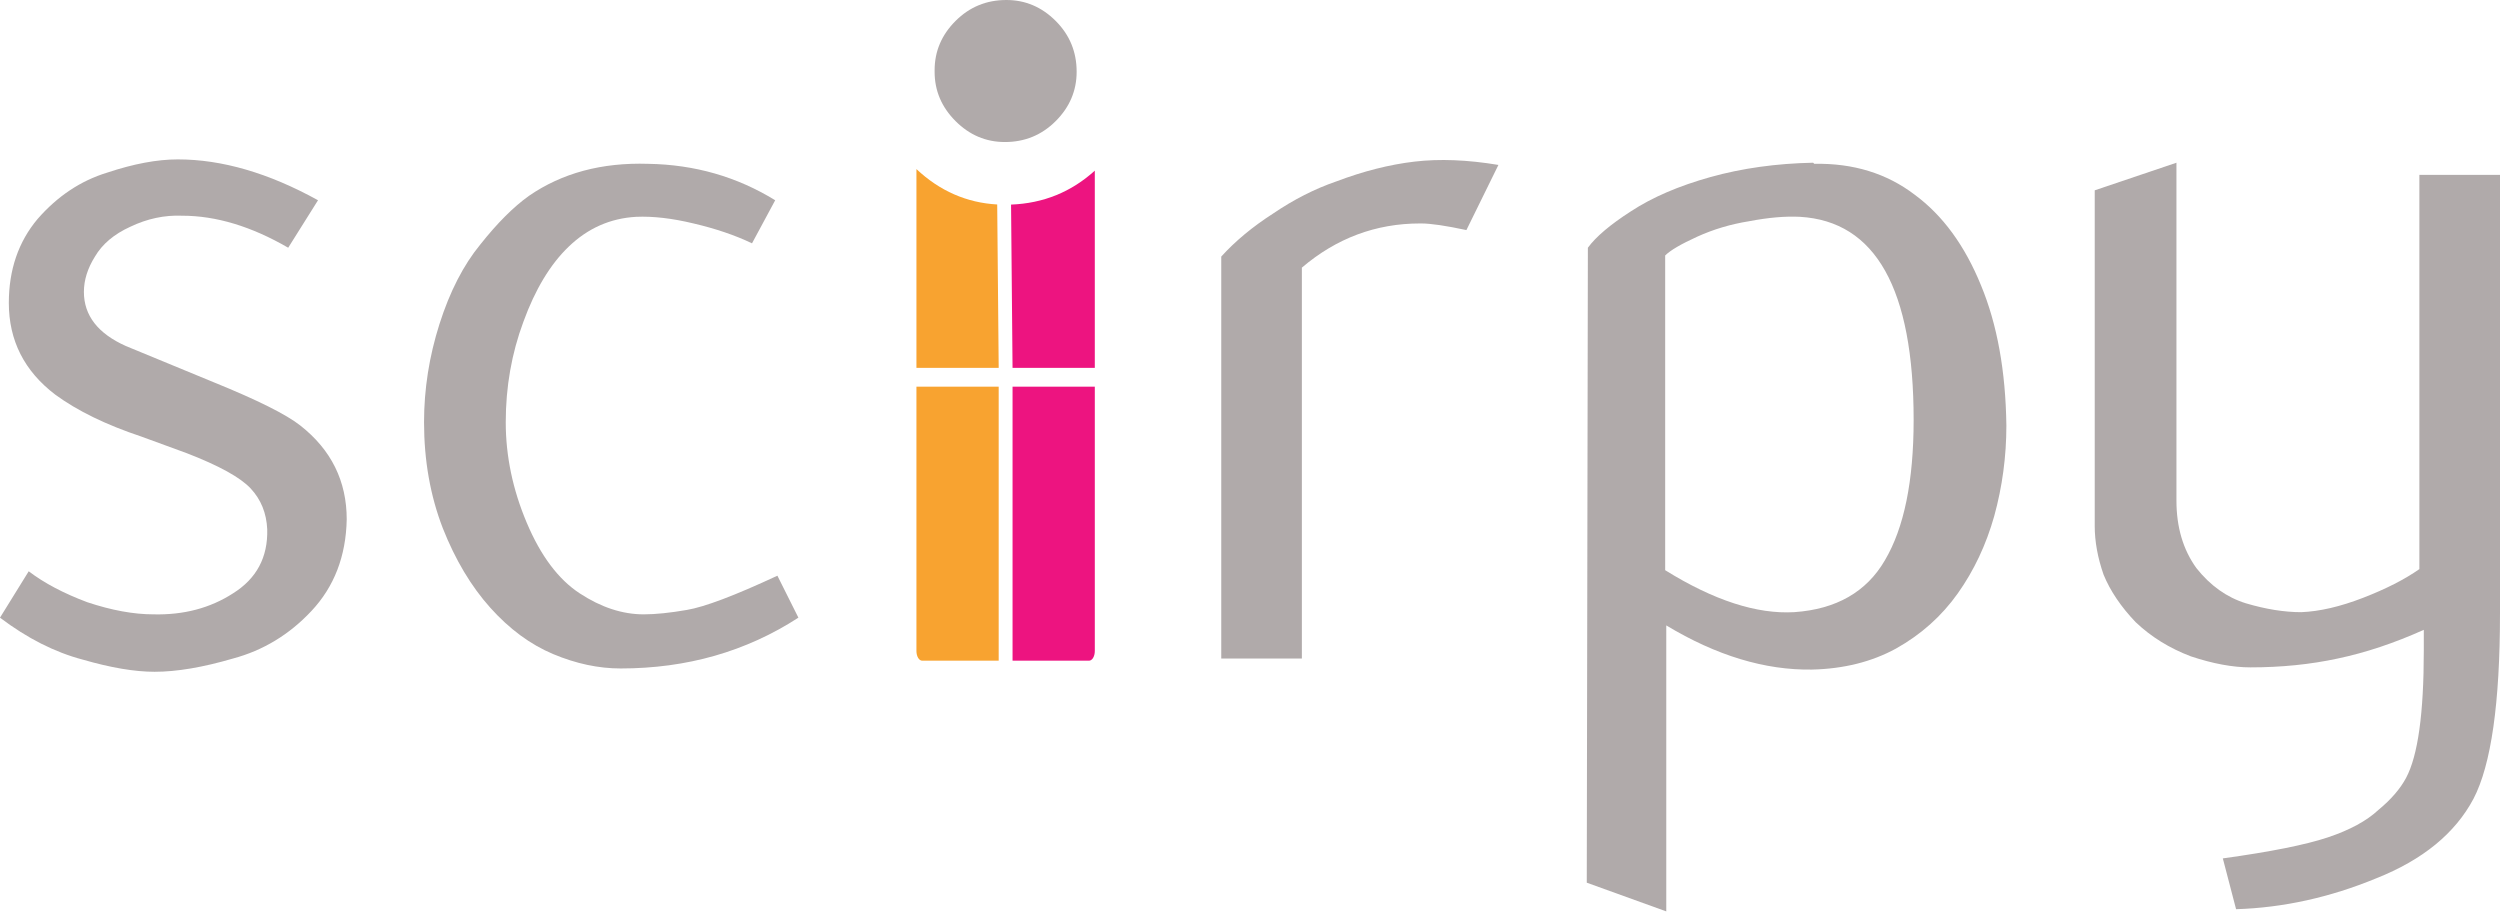
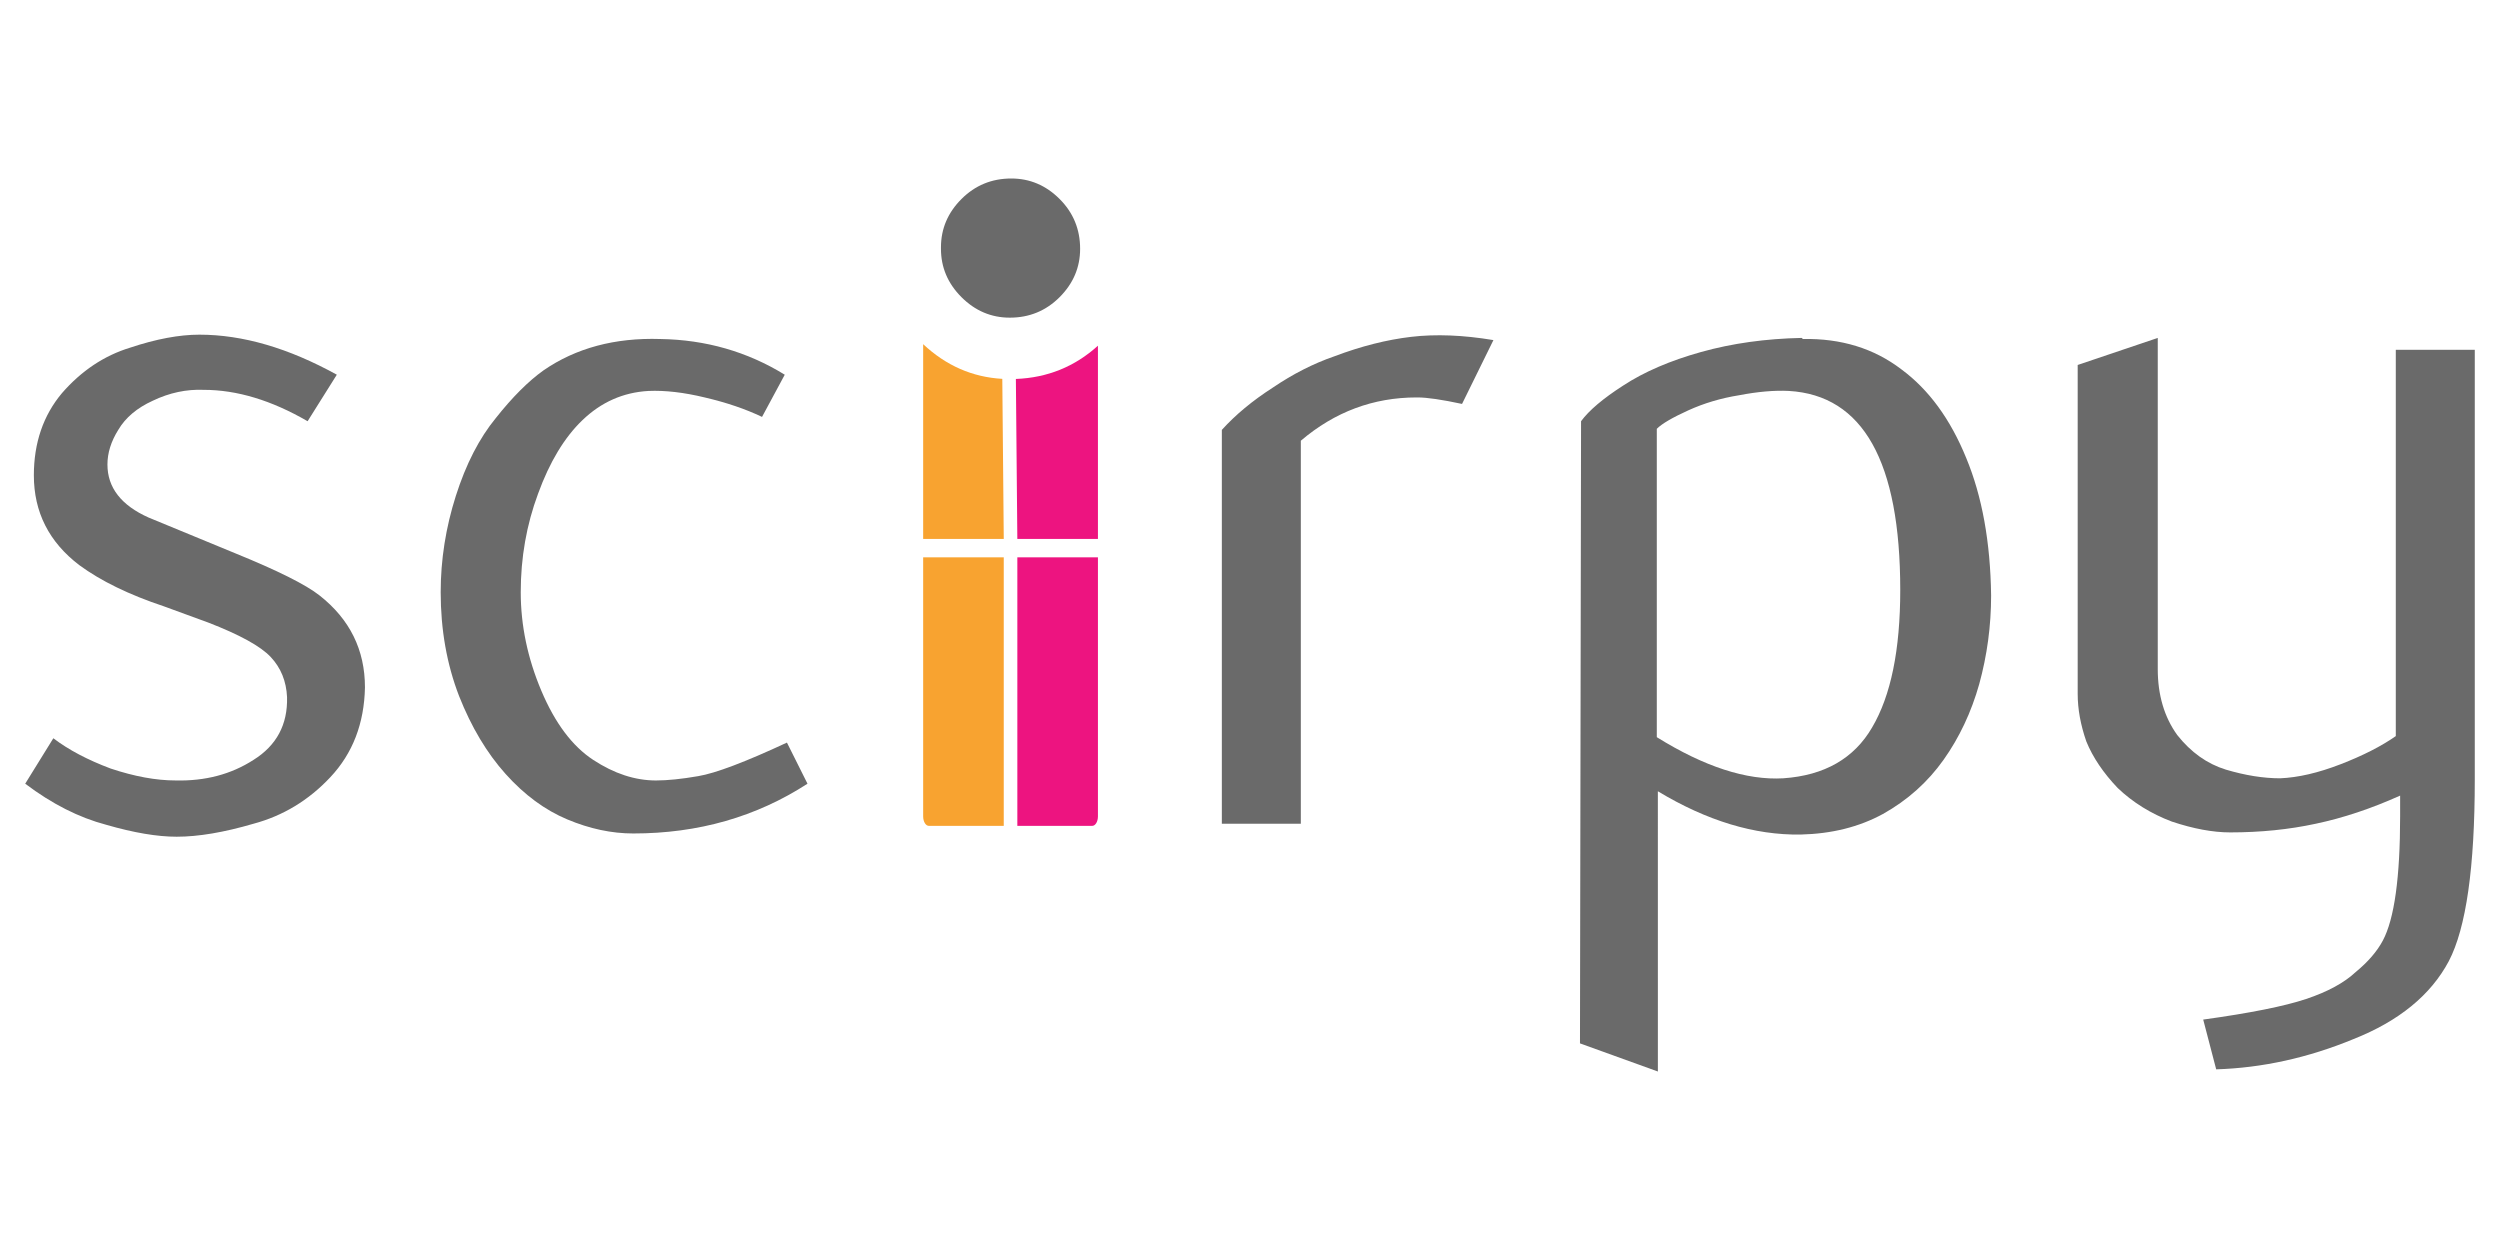
- <svg xmlns="http://www.w3.org/2000/svg" width="199.806mm" height="72.842mm" viewBox="0 0 199.806 72.842" version="1.1" id="svg8">
+ <svg xmlns="http://www.w3.org/2000/svg" width="1280" height="640" viewBox="0 0 338.667 169.333" version="1.1" id="svg8">
  <defs id="defs2" />
-   <g id="layer1" transform="translate(-6.996418,-110.8127)">
+   <g id="layer1" transform="translate(-6.996418,-14.32093)">
    <flowRoot xml:space="preserve" id="flowRoot815" style="font-style:normal;font-variant:normal;font-weight:normal;font-stretch:normal;font-size:32px;line-height:1.25;font-family:FluxW00-Regular;-inkscape-font-specification:FluxW00-Regular;letter-spacing:0px;word-spacing:0px;fill:#000000;fill-opacity:1;stroke:none" transform="scale(0.2645833)">
      <flowRegion id="flowRegion817" style="font-style:normal;font-variant:normal;font-weight:normal;font-stretch:normal;font-family:FluxW00-Regular;-inkscape-font-specification:FluxW00-Regular">
        <rect id="rect819" width="297.143" height="311.429" x="117.143" y="365.377" style="font-style:normal;font-variant:normal;font-weight:normal;font-stretch:normal;font-family:FluxW00-Regular;-inkscape-font-specification:FluxW00-Regular" />
      </flowRegion>
      <flowPara id="flowPara821" />
    </flowRoot>
-     <path id="path891" style="font-style:normal;font-variant:normal;font-weight:normal;font-stretch:normal;font-size:15.204px;line-height:1.25;font-family:FluxW00-Regular;-inkscape-font-specification:FluxW00-Regular;letter-spacing:0px;word-spacing:0px;fill:#b0aaaa;fill-opacity:1;stroke:none;stroke-width:0.919" d="m 6.996,160.178 2.295,-3.707 q 1.853,1.412 4.678,2.471 2.912,0.971 5.295,0.971 3.618,0.088 6.354,-1.677 2.824,-1.765 2.736,-5.119 -0.088,-1.942 -1.324,-3.265 -1.236,-1.324 -5.119,-2.824 l -3.618,-1.324 q -4.236,-1.412 -6.884,-3.354 -3.707,-2.824 -3.707,-7.325 0,-3.972 2.295,-6.707 2.383,-2.736 5.56,-3.707 3.177,-1.059 5.648,-1.059 5.295,0 11.208,3.265 l -2.383,3.795 q -4.413,-2.559 -8.473,-2.559 -2.118,-0.088 -4.148,0.883 -1.942,0.883 -2.824,2.383 -0.883,1.412 -0.883,2.824 0,2.824 3.354,4.325 l 7.06,2.912 q 5.207,2.118 6.884,3.442 3.707,2.912 3.707,7.502 -0.088,4.413 -2.824,7.325 -2.648,2.824 -6.266,3.795 -3.618,1.059 -6.266,1.059 -2.383,0 -5.737,-0.971 -3.354,-0.883 -6.619,-3.354 z" />
-     <path id="path893" style="font-style:normal;font-variant:normal;font-weight:normal;font-stretch:normal;font-size:15.204px;line-height:1.25;font-family:FluxW00-Regular;-inkscape-font-specification:FluxW00-Regular;letter-spacing:0px;word-spacing:0px;fill:#b0aaaa;fill-opacity:1;stroke:none;stroke-width:0.919" d="m 69.129,156.824 1.677,3.354 q -6.266,4.06 -14.209,4.06 -2.648,0 -5.384,-1.147 -2.736,-1.147 -5.031,-3.707 -2.295,-2.559 -3.795,-6.354 -1.5,-3.883 -1.5,-8.473 0,-3.972 1.236,-7.855 1.236,-3.883 3.265,-6.354 2.03,-2.559 3.883,-3.883 3.972,-2.736 9.532,-2.559 5.56,0.088 10.149,2.912 l -1.853,3.442 q -2.03,-0.971 -4.678,-1.589 -2.559,-0.618 -4.589,-0.529 -3.089,0.176 -5.384,2.383 -2.206,2.118 -3.619,6.001 -1.412,3.795 -1.412,8.031 0,4.06 1.677,8.031 1.677,3.972 4.236,5.648 2.559,1.677 5.119,1.677 1.412,0 3.442,-0.353 2.118,-0.353 7.237,-2.736 z" />
-     <path id="path897" style="font-style:normal;font-variant:normal;font-weight:normal;font-stretch:normal;font-size:15.204px;line-height:1.25;font-family:FluxW00-Regular;-inkscape-font-specification:FluxW00-Regular;letter-spacing:0px;word-spacing:0px;fill:#b0aaaa;fill-opacity:1;stroke:none;stroke-width:0.919" d="m 111.045,163.444 h -6.443 v -32.125 q 1.677,-1.853 4.148,-3.442 2.471,-1.677 5.031,-2.559 3.265,-1.236 6.266,-1.589 3.001,-0.353 6.707,0.265 l -2.559,5.207 q -2.471,-0.529 -3.619,-0.529 h -0.088 q -5.295,0 -9.443,3.53 z" />
-     <path id="path899" style="font-style:normal;font-variant:normal;font-weight:normal;font-stretch:normal;font-size:15.204px;line-height:1.25;font-family:FluxW00-Regular;-inkscape-font-specification:FluxW00-Regular;letter-spacing:0px;word-spacing:0px;fill:#b0aaaa;fill-opacity:1;stroke:none;stroke-width:0.919" d="m 140.169,183.654 -6.354,-2.295 0.088,-50.747 q 0.971,-1.324 3.442,-2.912 2.559,-1.677 6.354,-2.736 3.795,-1.059 8.208,-1.147 l 0.088,0.088 q 4.678,-0.088 8.031,2.471 3.354,2.471 5.295,7.237 1.942,4.678 2.03,11.209 0,3.707 -0.971,7.237 -0.971,3.442 -2.912,6.178 -1.942,2.736 -4.942,4.413 -2.912,1.589 -6.707,1.677 -5.648,0.088 -11.65,-3.53 z m -0.088,-52.424 v 25.153 q 5.825,3.619 10.326,3.354 5.031,-0.353 7.237,-4.148 2.295,-3.883 2.295,-11.209 0,-15.71 -9.09,-16.239 -1.765,-0.088 -4.06,0.353 -2.206,0.353 -4.148,1.236 -1.942,0.883 -2.559,1.5 z" />
-     <path id="path901" style="font-style:normal;font-variant:normal;font-weight:normal;font-stretch:normal;font-size:15.204px;line-height:1.25;font-family:FluxW00-Regular;-inkscape-font-specification:FluxW00-Regular;letter-spacing:0px;word-spacing:0px;fill:#b0aaaa;fill-opacity:1;stroke:none;stroke-width:0.919" d="m 185.709,183.478 -1.059,-4.06 q 5.737,-0.794 8.384,-1.677 2.648,-0.883 4.06,-2.206 1.5,-1.236 2.206,-2.559 1.412,-2.648 1.412,-10.149 v -1.677 q -3.53,1.589 -6.884,2.295 -3.266,0.706 -6.972,0.706 -2.118,0 -4.766,-0.883 -2.559,-0.971 -4.413,-2.736 -1.765,-1.853 -2.559,-3.795 -0.706,-2.03 -0.706,-3.883 v -26.83 l 6.531,-2.206 v 27.095 -0.088 q 0,3.177 1.589,5.384 1.677,2.118 3.971,2.824 2.383,0.706 4.413,0.706 2.206,-0.088 4.942,-1.147 2.736,-1.059 4.501,-2.295 V 124.788 h 6.443 v 35.038 q 0,10.767 -2.118,14.827 -2.206,4.148 -7.766,6.354 -5.56,2.295 -11.208,2.471 z" />
-     <g id="g1248">
-       <path style="font-style:normal;font-weight:normal;font-size:32px;line-height:1.25;font-family:sans-serif;letter-spacing:0px;word-spacing:0px;opacity:1;vector-effect:none;fill:#f8a330;fill-opacity:1;stroke:none;stroke-width:8.779;stroke-linecap:butt;stroke-linejoin:round;stroke-miterlimit:4;stroke-dasharray:none;stroke-dashoffset:0;stroke-opacity:1;paint-order:markers stroke fill" d="m 303.27,469.898 v 60.041 h 24.848 l -0.451,-49.352 c -9.22,-0.518 -17.352,-4.082 -24.396,-10.689 z" transform="scale(0.2645833)" id="rect1085" />
-       <path style="font-style:normal;font-weight:normal;font-size:32px;line-height:1.25;font-family:sans-serif;letter-spacing:0px;word-spacing:0px;opacity:1;vector-effect:none;fill:#ed1480;fill-opacity:1;stroke:none;stroke-width:8.782;stroke-linecap:butt;stroke-linejoin:round;stroke-miterlimit:4;stroke-dasharray:none;stroke-dashoffset:0;stroke-opacity:1;paint-order:markers stroke fill" d="m 357.15,470.369 c -7.128,6.461 -15.56,9.877 -25.297,10.252 l 0.449,49.318 h 24.848 z" transform="scale(0.2645833)" id="rect1085-8" />
-       <path id="rect904-7" d="m 87.922,141.714 v 21.903 h 6.109 c 0.258,0 0.465,-0.345 0.465,-0.774 v -21.129 z" style="font-style:normal;font-weight:normal;font-size:32px;line-height:1.25;font-family:sans-serif;letter-spacing:0px;word-spacing:0px;opacity:1;vector-effect:none;fill:#ed1480;fill-opacity:1;stroke:none;stroke-width:1.199;stroke-linecap:butt;stroke-linejoin:round;stroke-miterlimit:4;stroke-dasharray:none;stroke-dashoffset:0;stroke-opacity:1;paint-order:stroke fill markers" />
-       <path id="rect904" d="m 80.24,141.714 v 21.129 c 0,0.429 0.207,0.774 0.465,0.774 h 6.109 v -21.903 z" style="font-style:normal;font-weight:normal;font-size:32px;line-height:1.25;font-family:sans-serif;letter-spacing:0px;word-spacing:0px;opacity:1;vector-effect:none;fill:#f8a330;fill-opacity:1;stroke:none;stroke-width:1.199;stroke-linecap:butt;stroke-linejoin:round;stroke-miterlimit:4;stroke-dasharray:none;stroke-dashoffset:0;stroke-opacity:1;paint-order:stroke fill markers" />
+     <g id="g997" transform="translate(-0.3270494,3.082314)">
+       <path d="m 10.738,117.404 3.811,-6.156 q 3.078,2.345 7.769,4.104 4.837,1.612 8.794,1.612 6.01,0.146 10.553,-2.785 4.69,-2.932 4.544,-8.501 -0.146,-3.225 -2.199,-5.423 -2.052,-2.199 -8.501,-4.69 l -6.01,-2.199 q -7.036,-2.345 -11.433,-5.57 -6.156,-4.69 -6.156,-12.166 0,-6.596 3.811,-11.14 3.957,-4.544 9.234,-6.156 5.277,-1.759 9.381,-1.759 8.794,0 18.615,5.423 L 48.994,68.301 q -7.329,-4.251 -14.071,-4.251 -3.518,-0.146 -6.889,1.466 -3.225,1.466 -4.69,3.957 -1.466,2.345 -1.466,4.691 0,4.69 5.57,7.182 l 11.726,4.837 q 8.648,3.518 11.433,5.716 6.156,4.837 6.156,12.459 -0.146,7.329 -4.69,12.166 -4.397,4.69 -10.407,6.303 -6.01,1.759 -10.407,1.759 -3.958,0 -9.527,-1.612 -5.57,-1.466 -10.993,-5.57 z" style="font-style:normal;font-variant:normal;font-weight:normal;font-stretch:normal;font-size:15.204px;line-height:1.25;font-family:FluxW00-Regular;-inkscape-font-specification:FluxW00-Regular;letter-spacing:0px;word-spacing:0px;fill:#6a6a6a;fill-opacity:1;stroke:none;stroke-width:1.527" id="path891" />
+       <path d="m 113.927,111.834 2.785,5.57 q -10.407,6.742 -23.599,6.742 -4.397,0 -8.941,-1.905 -4.544,-1.905 -8.355,-6.156 -3.811,-4.251 -6.303,-10.553 -2.492,-6.449 -2.492,-14.071 0,-6.596 2.052,-13.045 2.052,-6.449 5.423,-10.553 3.371,-4.251 6.449,-6.449 6.596,-4.544 15.83,-4.251 9.234,0.146 16.856,4.837 l -3.078,5.716 q -3.371,-1.612 -7.769,-2.638 -4.251,-1.026 -7.622,-0.879 -5.13,0.293 -8.941,3.958 -3.664,3.518 -6.01,9.967 -2.345,6.303 -2.345,13.338 0,6.742 2.785,13.338 2.785,6.596 7.036,9.381 4.251,2.785 8.501,2.785 2.345,0 5.716,-0.586 3.518,-0.586 12.019,-4.544 z" style="font-style:normal;font-variant:normal;font-weight:normal;font-stretch:normal;font-size:15.204px;line-height:1.25;font-family:FluxW00-Regular;-inkscape-font-specification:FluxW00-Regular;letter-spacing:0px;word-spacing:0px;fill:#6a6a6a;fill-opacity:1;stroke:none;stroke-width:1.527" id="path893" />
+       <path d="M 183.542,122.827 H 172.842 V 69.474 q 2.785,-3.078 6.889,-5.716 4.104,-2.785 8.355,-4.251 5.423,-2.052 10.407,-2.638 4.984,-0.586 11.14,0.44 l -4.251,8.648 q -4.104,-0.879 -6.01,-0.879 h -0.146 q -8.794,0 -15.683,5.863 z" style="font-style:normal;font-variant:normal;font-weight:normal;font-stretch:normal;font-size:15.204px;line-height:1.25;font-family:FluxW00-Regular;-inkscape-font-specification:FluxW00-Regular;letter-spacing:0px;word-spacing:0px;fill:#6a6a6a;fill-opacity:1;stroke:none;stroke-width:1.527" id="path897" />
+       <path d="m 231.911,156.393 -10.553,-3.811 0.146,-84.281 q 1.612,-2.199 5.716,-4.837 4.251,-2.785 10.553,-4.544 6.303,-1.759 13.631,-1.905 l 0.146,0.146 q 7.769,-0.146 13.338,4.104 5.57,4.104 8.794,12.019 3.225,7.768 3.371,18.615 0,6.156 -1.612,12.019 -1.612,5.716 -4.837,10.26 -3.225,4.544 -8.208,7.329 -4.837,2.638 -11.14,2.785 -9.381,0.146 -19.348,-5.863 z m -0.146,-87.066 v 41.774 q 9.674,6.01 17.149,5.57 8.355,-0.586 12.019,-6.889 3.811,-6.449 3.811,-18.615 0,-26.09 -15.097,-26.97 -2.931,-0.146 -6.742,0.586 -3.664,0.586 -6.889,2.052 -3.225,1.466 -4.251,2.492 z" style="font-style:normal;font-variant:normal;font-weight:normal;font-stretch:normal;font-size:15.204px;line-height:1.25;font-family:FluxW00-Regular;-inkscape-font-specification:FluxW00-Regular;letter-spacing:0px;word-spacing:0px;fill:#6a6a6a;fill-opacity:1;stroke:none;stroke-width:1.527" id="path899" />
+       <path d="m 307.544,156.1 -1.759,-6.742 q 9.527,-1.319 13.925,-2.785 4.397,-1.466 6.742,-3.664 2.492,-2.052 3.664,-4.251 2.345,-4.397 2.345,-16.856 v -2.785 q -5.863,2.638 -11.433,3.811 -5.423,1.173 -11.579,1.173 -3.518,0 -7.915,-1.466 -4.251,-1.612 -7.329,-4.544 -2.931,-3.078 -4.251,-6.303 -1.173,-3.371 -1.173,-6.449 V 60.679 l 10.847,-3.664 v 44.999 -0.146 q 0,5.277 2.638,8.941 2.785,3.518 6.596,4.69 3.958,1.173 7.329,1.173 3.664,-0.146 8.208,-1.905 4.544,-1.759 7.475,-3.811 V 58.627 h 10.7 v 58.19 q 0,17.882 -3.518,24.625 -3.664,6.889 -12.899,10.553 -9.234,3.811 -18.615,4.104 z" style="font-style:normal;font-variant:normal;font-weight:normal;font-stretch:normal;font-size:15.204px;line-height:1.25;font-family:FluxW00-Regular;-inkscape-font-specification:FluxW00-Regular;letter-spacing:0px;word-spacing:0px;fill:#6a6a6a;fill-opacity:1;stroke:none;stroke-width:1.527" id="path901" />
+       <g transform="matrix(1.660797,0,0,1.660797,-0.8814351,-148.6196)" id="g1248">
+         <path id="rect1085" transform="scale(0.2645833)" d="m 303.27,469.898 v 60.041 h 24.848 l -0.451,-49.352 c -9.22,-0.518 -17.352,-4.082 -24.396,-10.689 z" style="font-style:normal;font-weight:normal;font-size:32px;line-height:1.25;font-family:sans-serif;letter-spacing:0px;word-spacing:0px;opacity:1;vector-effect:none;fill:#f8a330;fill-opacity:1;stroke:none;stroke-width:8.779;stroke-linecap:butt;stroke-linejoin:round;stroke-miterlimit:4;stroke-dasharray:none;stroke-dashoffset:0;stroke-opacity:1;paint-order:markers stroke fill" />
+         <path id="rect1085-8" transform="scale(0.2645833)" d="m 357.15,470.369 c -7.128,6.461 -15.56,9.877 -25.297,10.252 l 0.449,49.318 h 24.848 z" style="font-style:normal;font-weight:normal;font-size:32px;line-height:1.25;font-family:sans-serif;letter-spacing:0px;word-spacing:0px;opacity:1;vector-effect:none;fill:#ed1480;fill-opacity:1;stroke:none;stroke-width:8.782;stroke-linecap:butt;stroke-linejoin:round;stroke-miterlimit:4;stroke-dasharray:none;stroke-dashoffset:0;stroke-opacity:1;paint-order:markers stroke fill" />
+         <path style="font-style:normal;font-weight:normal;font-size:32px;line-height:1.25;font-family:sans-serif;letter-spacing:0px;word-spacing:0px;opacity:1;vector-effect:none;fill:#ed1480;fill-opacity:1;stroke:none;stroke-width:1.199;stroke-linecap:butt;stroke-linejoin:round;stroke-miterlimit:4;stroke-dasharray:none;stroke-dashoffset:0;stroke-opacity:1;paint-order:stroke fill markers" d="m 87.922,141.714 v 21.903 h 6.109 c 0.258,0 0.465,-0.345 0.465,-0.774 v -21.129 z" id="rect904-7" />
+         <path style="font-style:normal;font-weight:normal;font-size:32px;line-height:1.25;font-family:sans-serif;letter-spacing:0px;word-spacing:0px;opacity:1;vector-effect:none;fill:#f8a330;fill-opacity:1;stroke:none;stroke-width:1.199;stroke-linecap:butt;stroke-linejoin:round;stroke-miterlimit:4;stroke-dasharray:none;stroke-dashoffset:0;stroke-opacity:1;paint-order:stroke fill markers" d="m 80.24,141.714 v 21.129 c 0,0.429 0.207,0.774 0.465,0.774 h 6.109 v -21.903 z" id="rect904" />
+       </g>
+       <path style="font-style:normal;font-variant:normal;font-weight:normal;font-stretch:normal;font-size:15.204px;line-height:1.25;font-family:FluxW00-Regular;-inkscape-font-specification:FluxW00-Regular;letter-spacing:0px;word-spacing:0px;fill:#6a6a6a;fill-opacity:1;stroke:none;stroke-width:2.067" d="m 134.793,44.943 v -0.198 q 0,-3.77 2.778,-6.548 2.778,-2.778 6.747,-2.778 3.77,0 6.548,2.778 2.778,2.778 2.778,6.747 0,3.77 -2.778,6.549 -2.778,2.778 -6.747,2.778 -3.77,0 -6.548,-2.778 -2.778,-2.778 -2.778,-6.549 z" id="path1089" />
    </g>
-     <path id="path1089" d="m 81.693,116.548 v -0.119 q 0,-2.27 1.673,-3.943 1.673,-1.673 4.062,-1.673 2.27,0 3.943,1.673 1.673,1.673 1.673,4.062 0,2.27 -1.673,3.943 -1.673,1.673 -4.062,1.673 -2.27,0 -3.943,-1.673 -1.673,-1.673 -1.673,-3.943 z" style="font-style:normal;font-variant:normal;font-weight:normal;font-stretch:normal;font-size:15.204px;line-height:1.25;font-family:FluxW00-Regular;-inkscape-font-specification:FluxW00-Regular;letter-spacing:0px;word-spacing:0px;fill:#b0aaaa;fill-opacity:1;stroke:none;stroke-width:1.245" />
  </g>
</svg>
